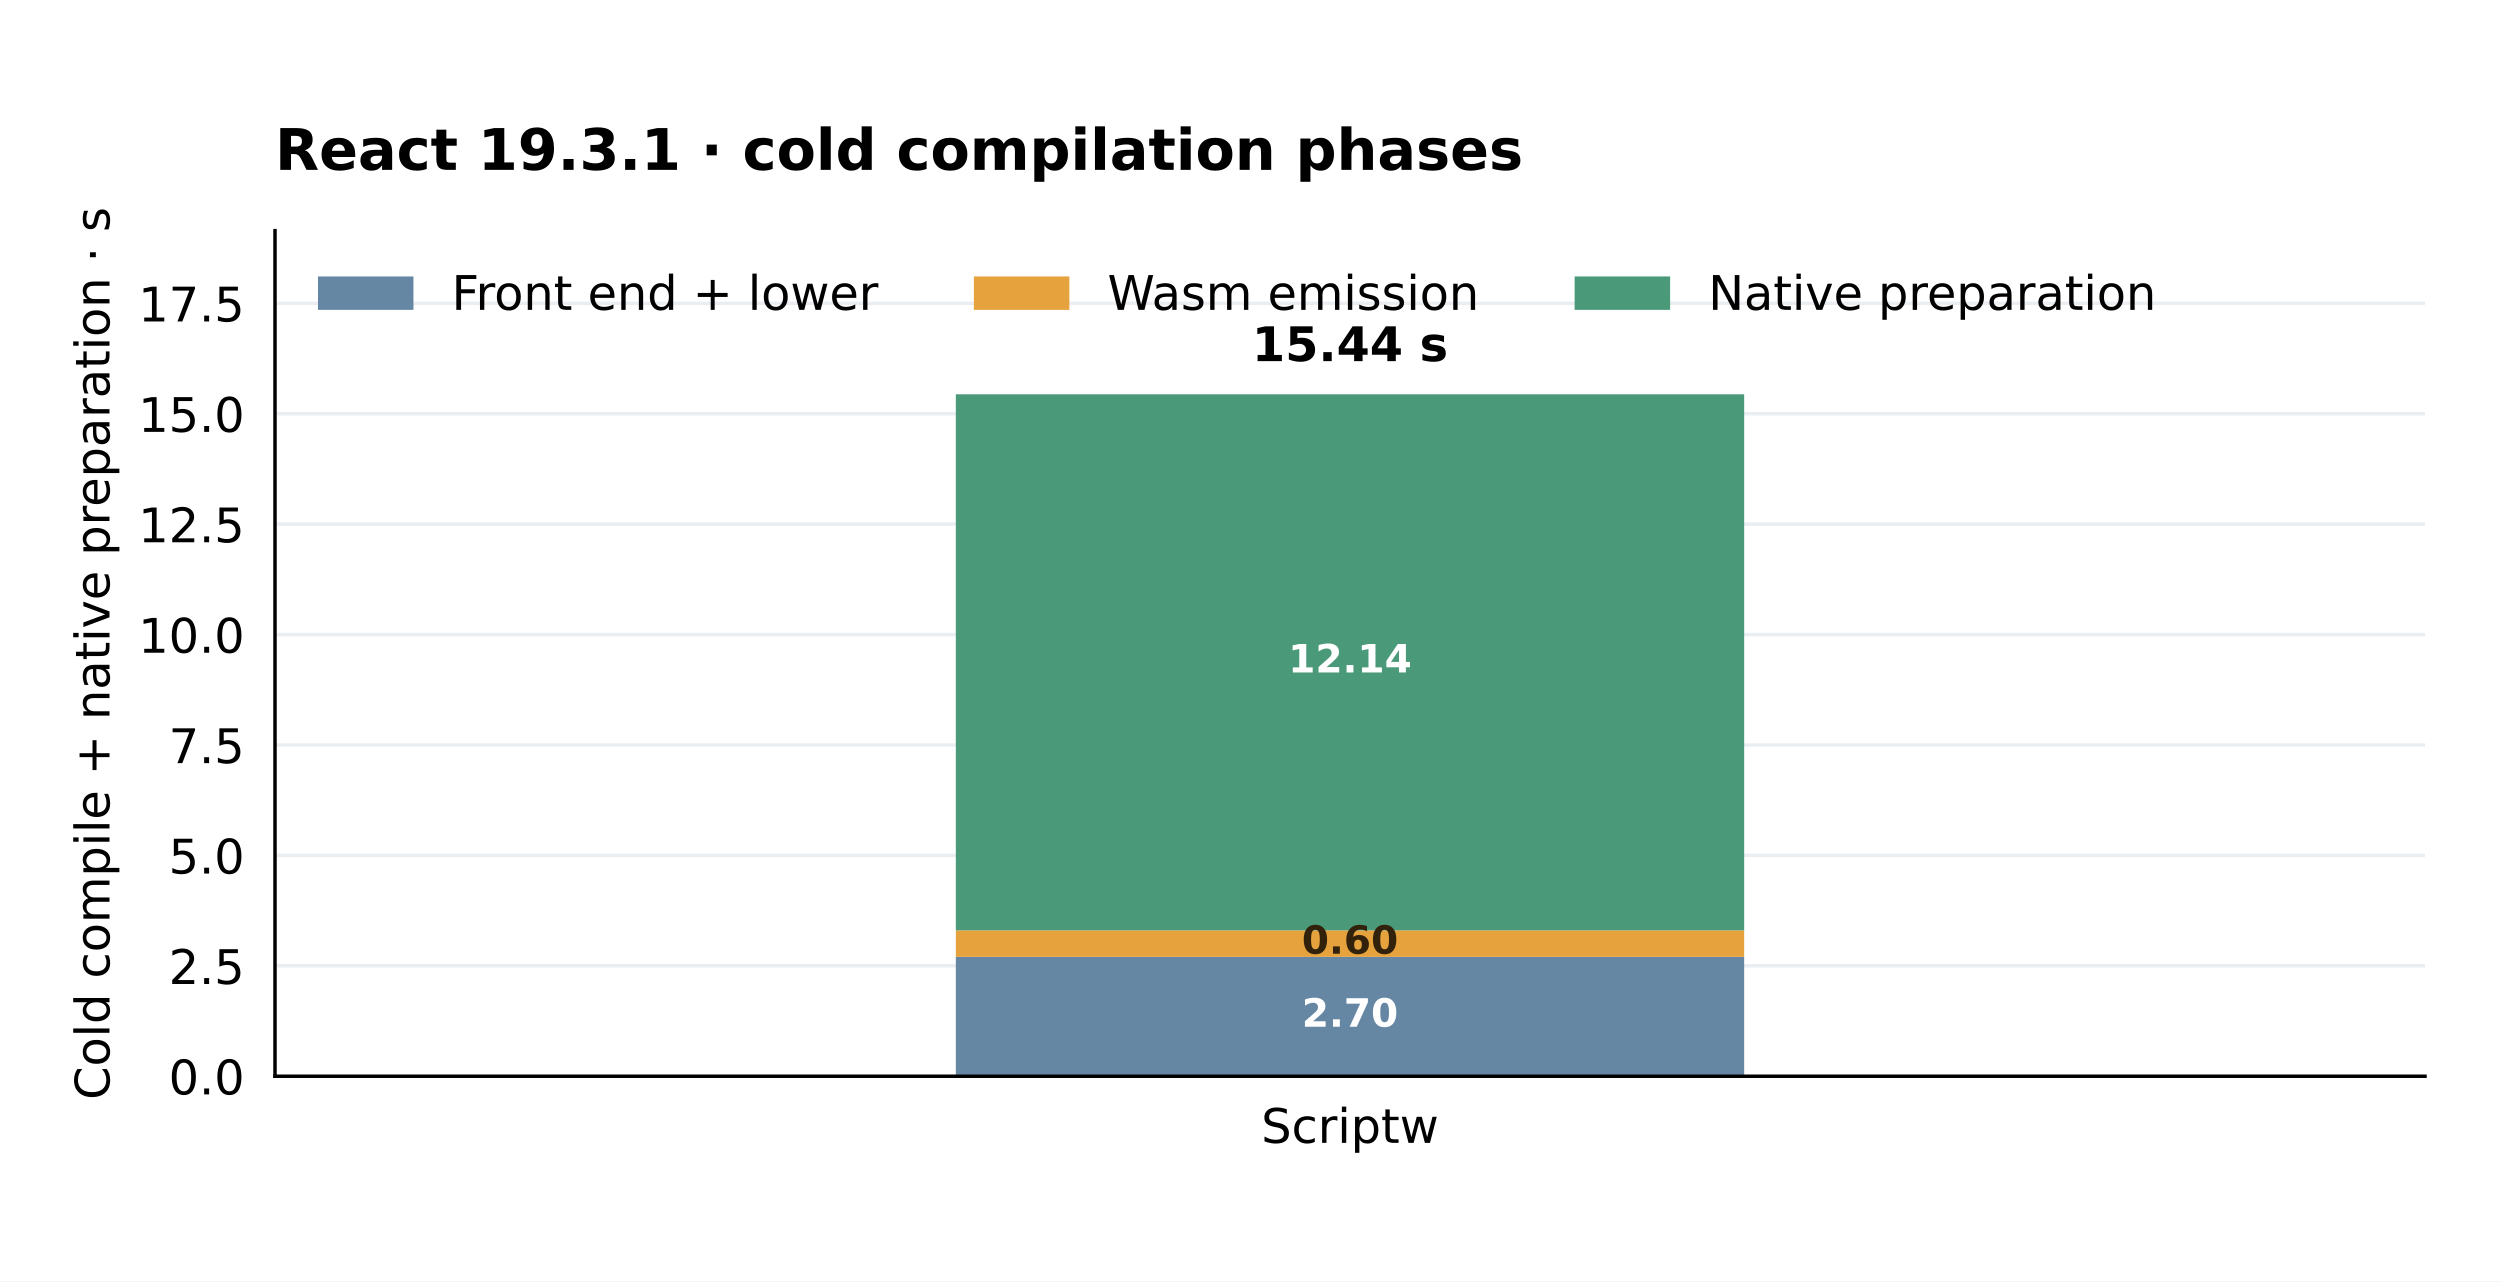
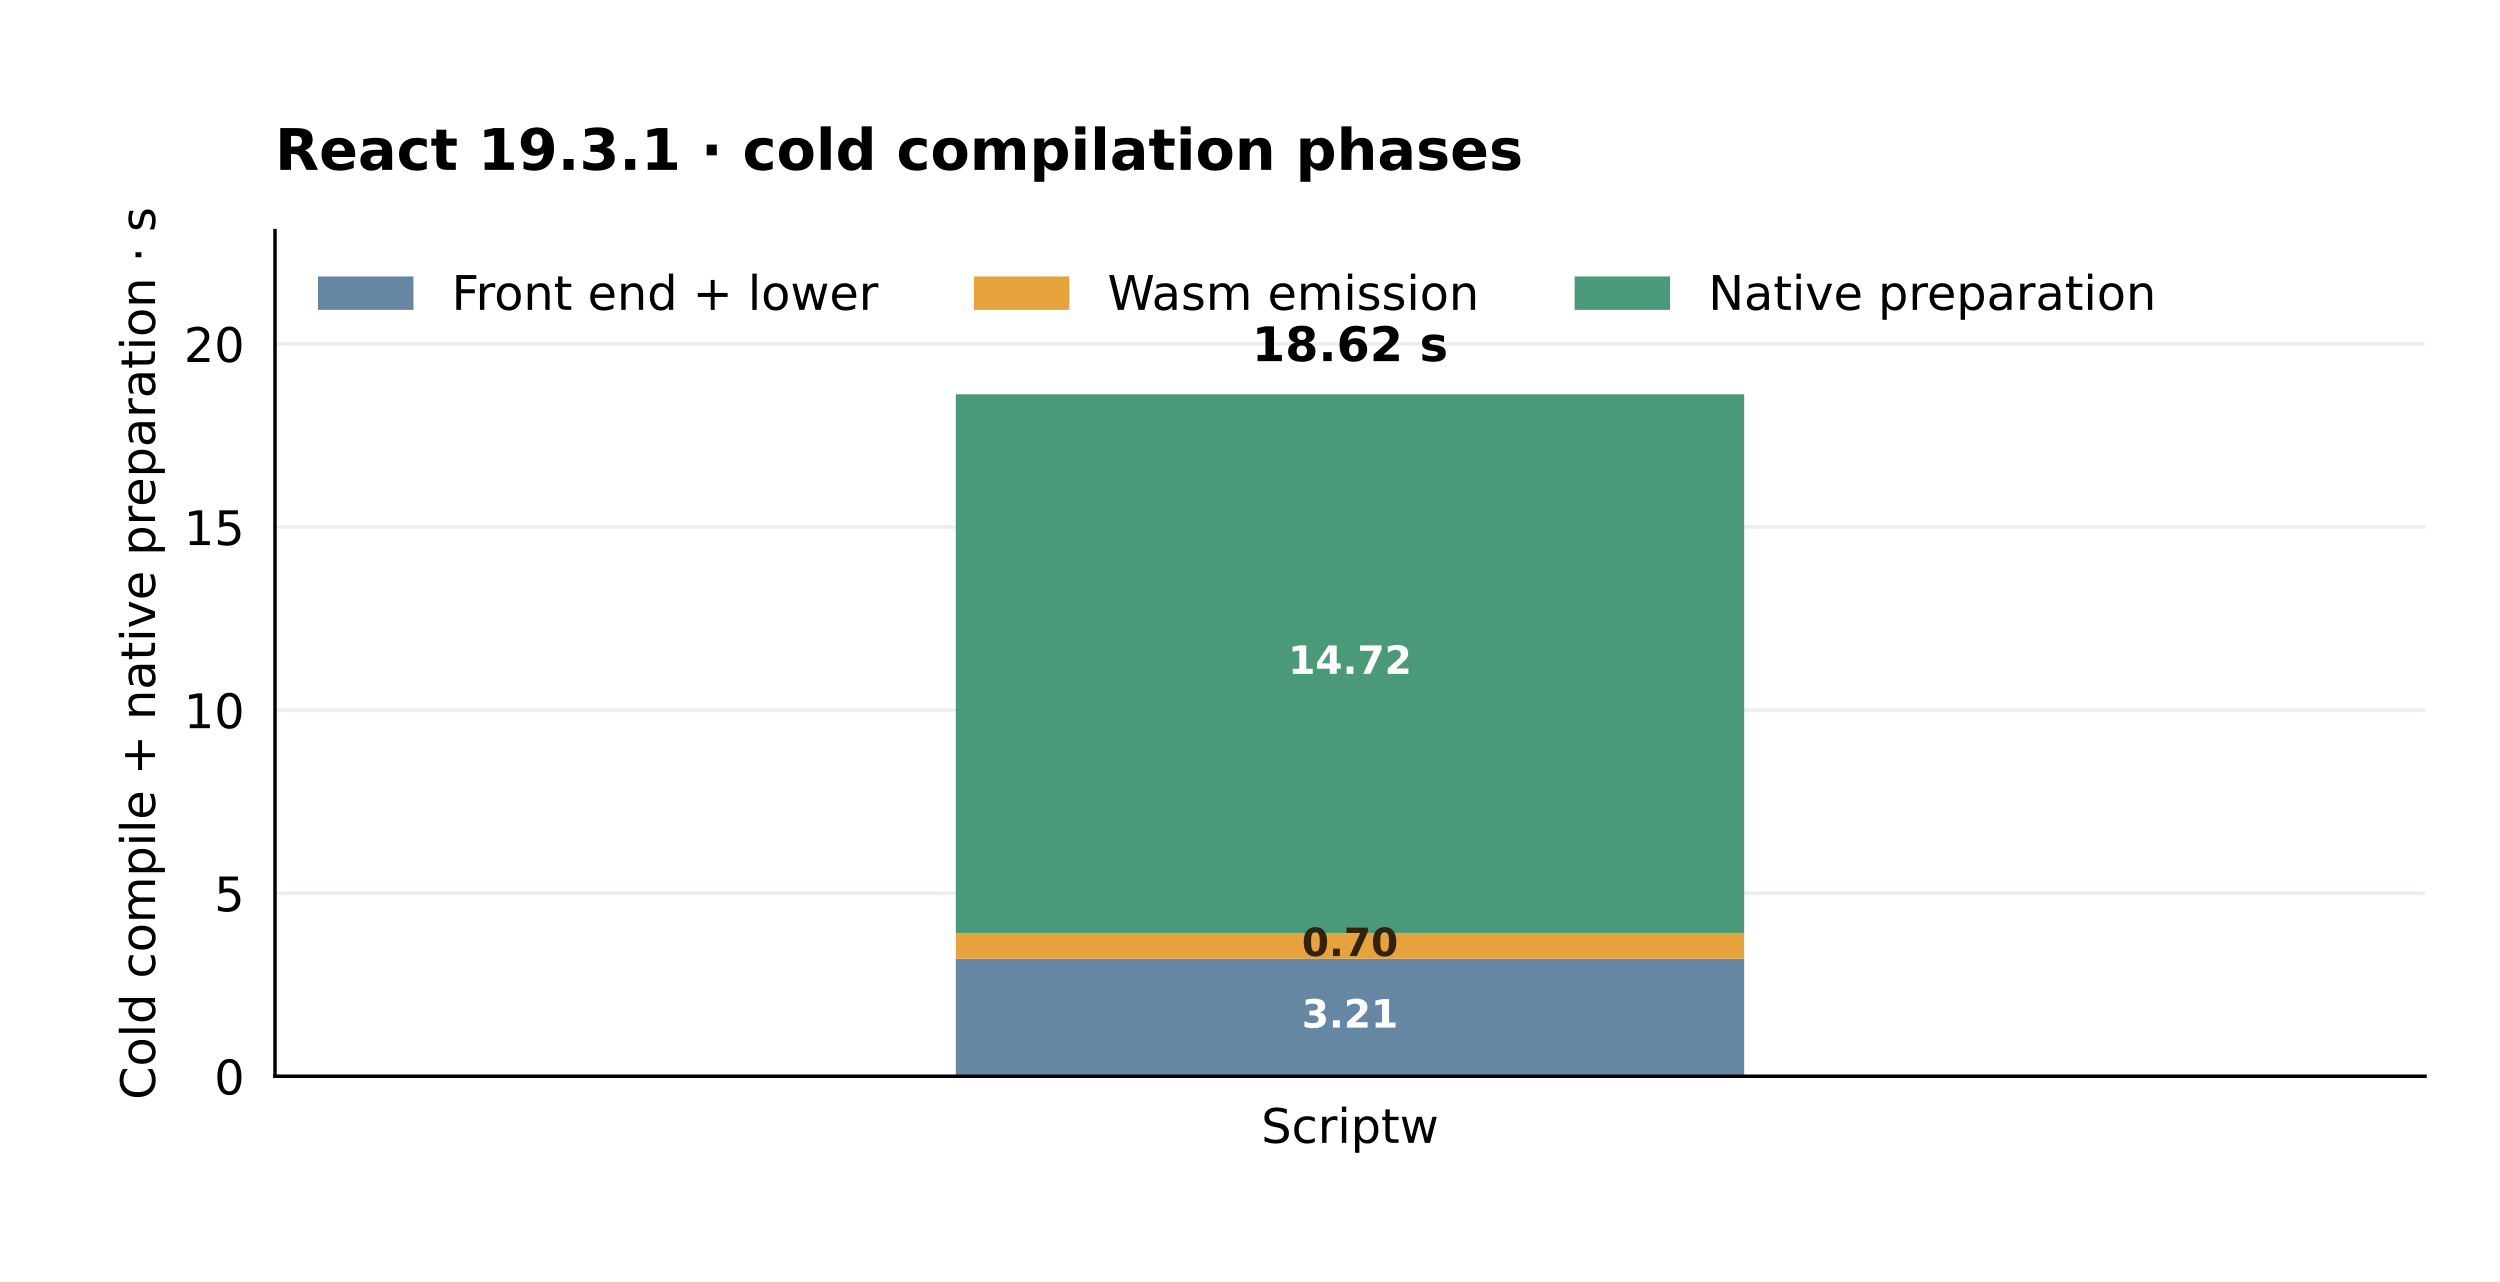
<svg xmlns="http://www.w3.org/2000/svg" width="576pt" height="295.2pt" viewBox="0 0 576 295.2" version="1.1">
  <defs>
    <style type="text/css">*{stroke-linejoin: round; stroke-linecap: butt}</style>
  </defs>
  <g id="figure_1">
    <g id="patch_1">
      <path d="M 0 295.2 L 576 295.2 L 576 0 L 0 0 z " style="fill: #ffffff" />
    </g>
    <g id="axes_1">
      <g id="patch_2">
        <path d="M 63.36 247.968 L 558.72 247.968 L 558.72 53.136 L 63.36 53.136 z " style="fill: #ffffff" />
      </g>
      <g id="matplotlib.axis_1">
        <g id="xtick_1">
          <g id="line2d_1" />
          <g id="text_1">
            <text style="font-size: 11px; font-family: 'DejaVu Sans'; text-anchor: middle" x="311.04" y="263.326" transform="rotate(-0 311.04 263.3263)">Scriptw</text>
          </g>
        </g>
      </g>
      <g id="matplotlib.axis_2">
        <g id="ytick_1">
          <g id="line2d_2">
            <path d="M 63.36 247.968 L 558.72 247.968 " clip-path="url(#pc5acb95793)" style="fill: none; stroke: #eaeef2; stroke-width: 0.8; stroke-linecap: square" />
          </g>
          <g id="line2d_3" />
          <g id="text_2">
-             <text style="font-size: 11px; font-family: 'DejaVu Sans'; text-anchor: end" x="56.36" y="252.147" transform="rotate(-0 56.36 252.1467)">0.0</text>
+             <text style="font-size: 11px; font-family: 'DejaVu Sans'; text-anchor: end" x="56.36" y="252.147" transform="rotate(-0 56.36 252.1467)">0</text>
          </g>
        </g>
        <g id="ytick_2">
          <g id="line2d_4">
-             <path d="M 63.36 222.528 L 558.72 222.528 " clip-path="url(#pc5acb95793)" style="fill: none; stroke: #eaeef2; stroke-width: 0.8; stroke-linecap: square" />
+             <path d="M 63.36 205.782 L 558.72 205.782 " clip-path="url(#pc5acb95793)" style="fill: none; stroke: #eaeef2; stroke-width: 0.8; stroke-linecap: square" />
          </g>
          <g id="line2d_5" />
          <g id="text_3">
-             <text style="font-size: 11px; font-family: 'DejaVu Sans'; text-anchor: end" x="56.36" y="226.707" transform="rotate(-0 56.36 226.7066)">2.5</text>
+             <text style="font-size: 11px; font-family: 'DejaVu Sans'; text-anchor: end" x="56.36" y="209.961" transform="rotate(-0 56.36 209.9608)">5</text>
          </g>
        </g>
        <g id="ytick_3">
          <g id="line2d_6">
-             <path d="M 63.36 197.088 L 558.72 197.088 " clip-path="url(#pc5acb95793)" style="fill: none; stroke: #eaeef2; stroke-width: 0.8; stroke-linecap: square" />
+             <path d="M 63.36 163.596 L 558.72 163.596 " clip-path="url(#pc5acb95793)" style="fill: none; stroke: #eaeef2; stroke-width: 0.8; stroke-linecap: square" />
          </g>
          <g id="line2d_7" />
          <g id="text_4">
-             <text style="font-size: 11px; font-family: 'DejaVu Sans'; text-anchor: end" x="56.36" y="201.266" transform="rotate(-0 56.36 201.2664)">5.0</text>
+             <text style="font-size: 11px; font-family: 'DejaVu Sans'; text-anchor: end" x="56.36" y="167.775" transform="rotate(-0 56.36 167.7749)">10</text>
          </g>
        </g>
        <g id="ytick_4">
          <g id="line2d_8">
-             <path d="M 63.36 171.648 L 558.72 171.648 " clip-path="url(#pc5acb95793)" style="fill: none; stroke: #eaeef2; stroke-width: 0.8; stroke-linecap: square" />
+             <path d="M 63.36 121.41 L 558.72 121.41 " clip-path="url(#pc5acb95793)" style="fill: none; stroke: #eaeef2; stroke-width: 0.8; stroke-linecap: square" />
          </g>
          <g id="line2d_9" />
          <g id="text_5">
-             <text style="font-size: 11px; font-family: 'DejaVu Sans'; text-anchor: end" x="56.36" y="175.826" transform="rotate(-0 56.36 175.8263)">7.5</text>
+             <text style="font-size: 11px; font-family: 'DejaVu Sans'; text-anchor: end" x="56.36" y="125.589" transform="rotate(-0 56.36 125.589)">15</text>
          </g>
        </g>
        <g id="ytick_5">
          <g id="line2d_10">
-             <path d="M 63.36 146.207 L 558.72 146.207 " clip-path="url(#pc5acb95793)" style="fill: none; stroke: #eaeef2; stroke-width: 0.8; stroke-linecap: square" />
+             <path d="M 63.36 79.224 L 558.72 79.224 " clip-path="url(#pc5acb95793)" style="fill: none; stroke: #eaeef2; stroke-width: 0.8; stroke-linecap: square" />
          </g>
          <g id="line2d_11" />
          <g id="text_6">
-             <text style="font-size: 11px; font-family: 'DejaVu Sans'; text-anchor: end" x="56.36" y="150.386" transform="rotate(-0 56.36 150.3861)">10.0</text>
+             <text style="font-size: 11px; font-family: 'DejaVu Sans'; text-anchor: end" x="56.36" y="83.403" transform="rotate(-0 56.36 83.40313)">20</text>
          </g>
        </g>
-         <g id="ytick_6">
-           <g id="line2d_12">
-             <path d="M 63.36 120.767 L 558.72 120.767 " clip-path="url(#pc5acb95793)" style="fill: none; stroke: #eaeef2; stroke-width: 0.8; stroke-linecap: square" />
-           </g>
-           <g id="line2d_13" />
-           <g id="text_7">
-             <text style="font-size: 11px; font-family: 'DejaVu Sans'; text-anchor: end" x="56.36" y="124.946" transform="rotate(-0 56.36 124.9459)">12.5</text>
-           </g>
-         </g>
-         <g id="ytick_7">
-           <g id="line2d_14">
-             <path d="M 63.36 95.327 L 558.72 95.327 " clip-path="url(#pc5acb95793)" style="fill: none; stroke: #eaeef2; stroke-width: 0.8; stroke-linecap: square" />
-           </g>
-           <g id="line2d_15" />
-           <g id="text_8">
-             <text style="font-size: 11px; font-family: 'DejaVu Sans'; text-anchor: end" x="56.36" y="99.506" transform="rotate(-0 56.36 99.5058)">15.0</text>
-           </g>
-         </g>
-         <g id="ytick_8">
-           <g id="line2d_16">
-             <path d="M 63.36 69.887 L 558.72 69.887 " clip-path="url(#pc5acb95793)" style="fill: none; stroke: #eaeef2; stroke-width: 0.8; stroke-linecap: square" />
-           </g>
-           <g id="line2d_17" />
-           <g id="text_9">
-             <text style="font-size: 11px; font-family: 'DejaVu Sans'; text-anchor: end" x="56.36" y="74.066" transform="rotate(-0 56.36 74.06565)">17.5</text>
-           </g>
-         </g>
-         <g id="text_10">
-           <text style="font-size: 11px; font-family: 'DejaVu Sans'; text-anchor: middle" x="25.225" y="150.552" transform="rotate(-90 25.22523 150.552)">Cold compile + native preparation · s</text>
+         <g id="text_7">
+           <text style="font-size: 11px; font-family: 'DejaVu Sans'; text-anchor: middle" x="35.72" y="150.552" transform="rotate(-90 35.71992 150.552)">Cold compile + native preparation · s</text>
        </g>
      </g>
      <g id="patch_3">
-         <path d="M 220.224 247.968 L 401.856 247.968 L 401.856 220.464 L 220.224 220.464 z " clip-path="url(#pc5acb95793)" style="fill: #6687a3" />
+         <path d="M 220.224 247.968 L 401.856 247.968 L 401.856 220.884 L 220.224 220.884 z " clip-path="url(#pc5acb95793)" style="fill: #6687a3" />
      </g>
      <g id="patch_4">
-         <path d="M 220.224 220.464 L 401.856 220.464 L 401.856 214.352 L 220.224 214.352 z " clip-path="url(#pc5acb95793)" style="fill: #e5a23d" />
+         <path d="M 220.224 220.884 L 401.856 220.884 L 401.856 215.003 L 220.224 215.003 z " clip-path="url(#pc5acb95793)" style="fill: #e5a23d" />
      </g>
      <g id="patch_5">
-         <path d="M 220.224 214.352 L 401.856 214.352 L 401.856 90.845 L 220.224 90.845 z " clip-path="url(#pc5acb95793)" style="fill: #4a9a79" />
+         <path d="M 220.224 215.003 L 401.856 215.003 L 401.856 90.845 L 220.224 90.845 z " clip-path="url(#pc5acb95793)" style="fill: #4a9a79" />
      </g>
      <g id="patch_6">
        <path d="M 63.36 247.968 L 63.36 53.136 " style="fill: none; stroke: #000000; stroke-width: 0.8; stroke-linejoin: miter; stroke-linecap: square" />
      </g>
      <g id="patch_7">
        <path d="M 63.36 247.968 L 558.72 247.968 " style="fill: none; stroke: #000000; stroke-width: 0.8; stroke-linejoin: miter; stroke-linecap: square" />
      </g>
+       <g id="text_8">
+         <text style="font-weight: 700; font-size: 9px; font-family: 'DejaVu Sans'; text-anchor: middle; fill: #ffffff" x="311.04" y="236.764" transform="rotate(-0 311.04 236.7641)">3.21</text>
+       </g>
+       <g id="text_9">
+         <text style="font-weight: 700; font-size: 9px; font-family: 'DejaVu Sans'; text-anchor: middle; fill: #32220b" x="311.04" y="220.281" transform="rotate(-0 311.04 220.2814)">0.70</text>
+       </g>
+       <g id="text_10">
+         <text style="font-weight: 700; font-size: 9px; font-family: 'DejaVu Sans'; text-anchor: middle; fill: #ffffff" x="311.04" y="155.262" transform="rotate(-0 311.04 155.2619)">14.72</text>
+       </g>
      <g id="text_11">
-         <text style="font-weight: 700; font-size: 9px; font-family: 'DejaVu Sans'; text-anchor: middle; fill: #ffffff" x="311.04" y="236.554" transform="rotate(-0 311.04 236.5537)">2.70</text>
+         <text style="font-weight: 700; font-size: 11px; font-family: 'DejaVu Sans'; text-anchor: middle" x="311.04" y="83.203" transform="rotate(-0 311.04 83.20284)">18.62 s</text>
      </g>
      <g id="text_12">
-         <text style="font-weight: 700; font-size: 9px; font-family: 'DejaVu Sans'; text-anchor: middle; fill: #32220b" x="311.04" y="219.746" transform="rotate(-0 311.04 219.7456)">0.60</text>
-       </g>
-       <g id="text_13">
-         <text style="font-weight: 700; font-size: 9px; font-family: 'DejaVu Sans'; text-anchor: middle; fill: #ffffff" x="311.04" y="154.936" transform="rotate(-0 311.04 154.9364)">12.14</text>
-       </g>
-       <g id="text_14">
-         <text style="font-weight: 700; font-size: 11px; font-family: 'DejaVu Sans'; text-anchor: middle" x="311.04" y="83.203" transform="rotate(-0 311.04 83.20284)">15.44 s</text>
-       </g>
-       <g id="text_15">
        <text style="font-weight: 700; font-size: 13.2px; font-family: 'DejaVu Sans'; text-anchor: start" x="63.36" y="39.136" transform="rotate(-0 63.36 39.136)">React 19.3.1 · cold compilation phases</text>
      </g>
      <g id="legend_1">
        <g id="patch_8">
          <path d="M 73.26 71.394 L 95.26 71.394 L 95.26 63.694 L 73.26 63.694 z " style="fill: #6687a3" />
        </g>
-         <g id="text_16">
+         <g id="text_13">
          <text style="font-size: 11px; font-family: 'DejaVu Sans'; text-anchor: start" x="104.06" y="71.394" transform="rotate(-0 104.06 71.39428)">Front end + lower</text>
        </g>
        <g id="patch_9">
          <path d="M 224.381 71.394 L 246.381 71.394 L 246.381 63.694 L 224.381 63.694 z " style="fill: #e5a23d" />
        </g>
-         <g id="text_17">
+         <g id="text_14">
          <text style="font-size: 11px; font-family: 'DejaVu Sans'; text-anchor: start" x="255.181" y="71.394" transform="rotate(-0 255.1811 71.39428)">Wasm emission</text>
        </g>
        <g id="patch_10">
          <path d="M 362.794 71.394 L 384.794 71.394 L 384.794 63.694 L 362.794 63.694 z " style="fill: #4a9a79" />
        </g>
-         <g id="text_18">
+         <g id="text_15">
          <text style="font-size: 11px; font-family: 'DejaVu Sans'; text-anchor: start" x="393.594" y="71.394" transform="rotate(-0 393.5938 71.39428)">Native preparation</text>
        </g>
      </g>
    </g>
  </g>
  <defs>
    <clipPath id="pc5acb95793">
      <rect x="63.36" y="53.136" width="495.36" height="194.832" />
    </clipPath>
  </defs>
</svg>
